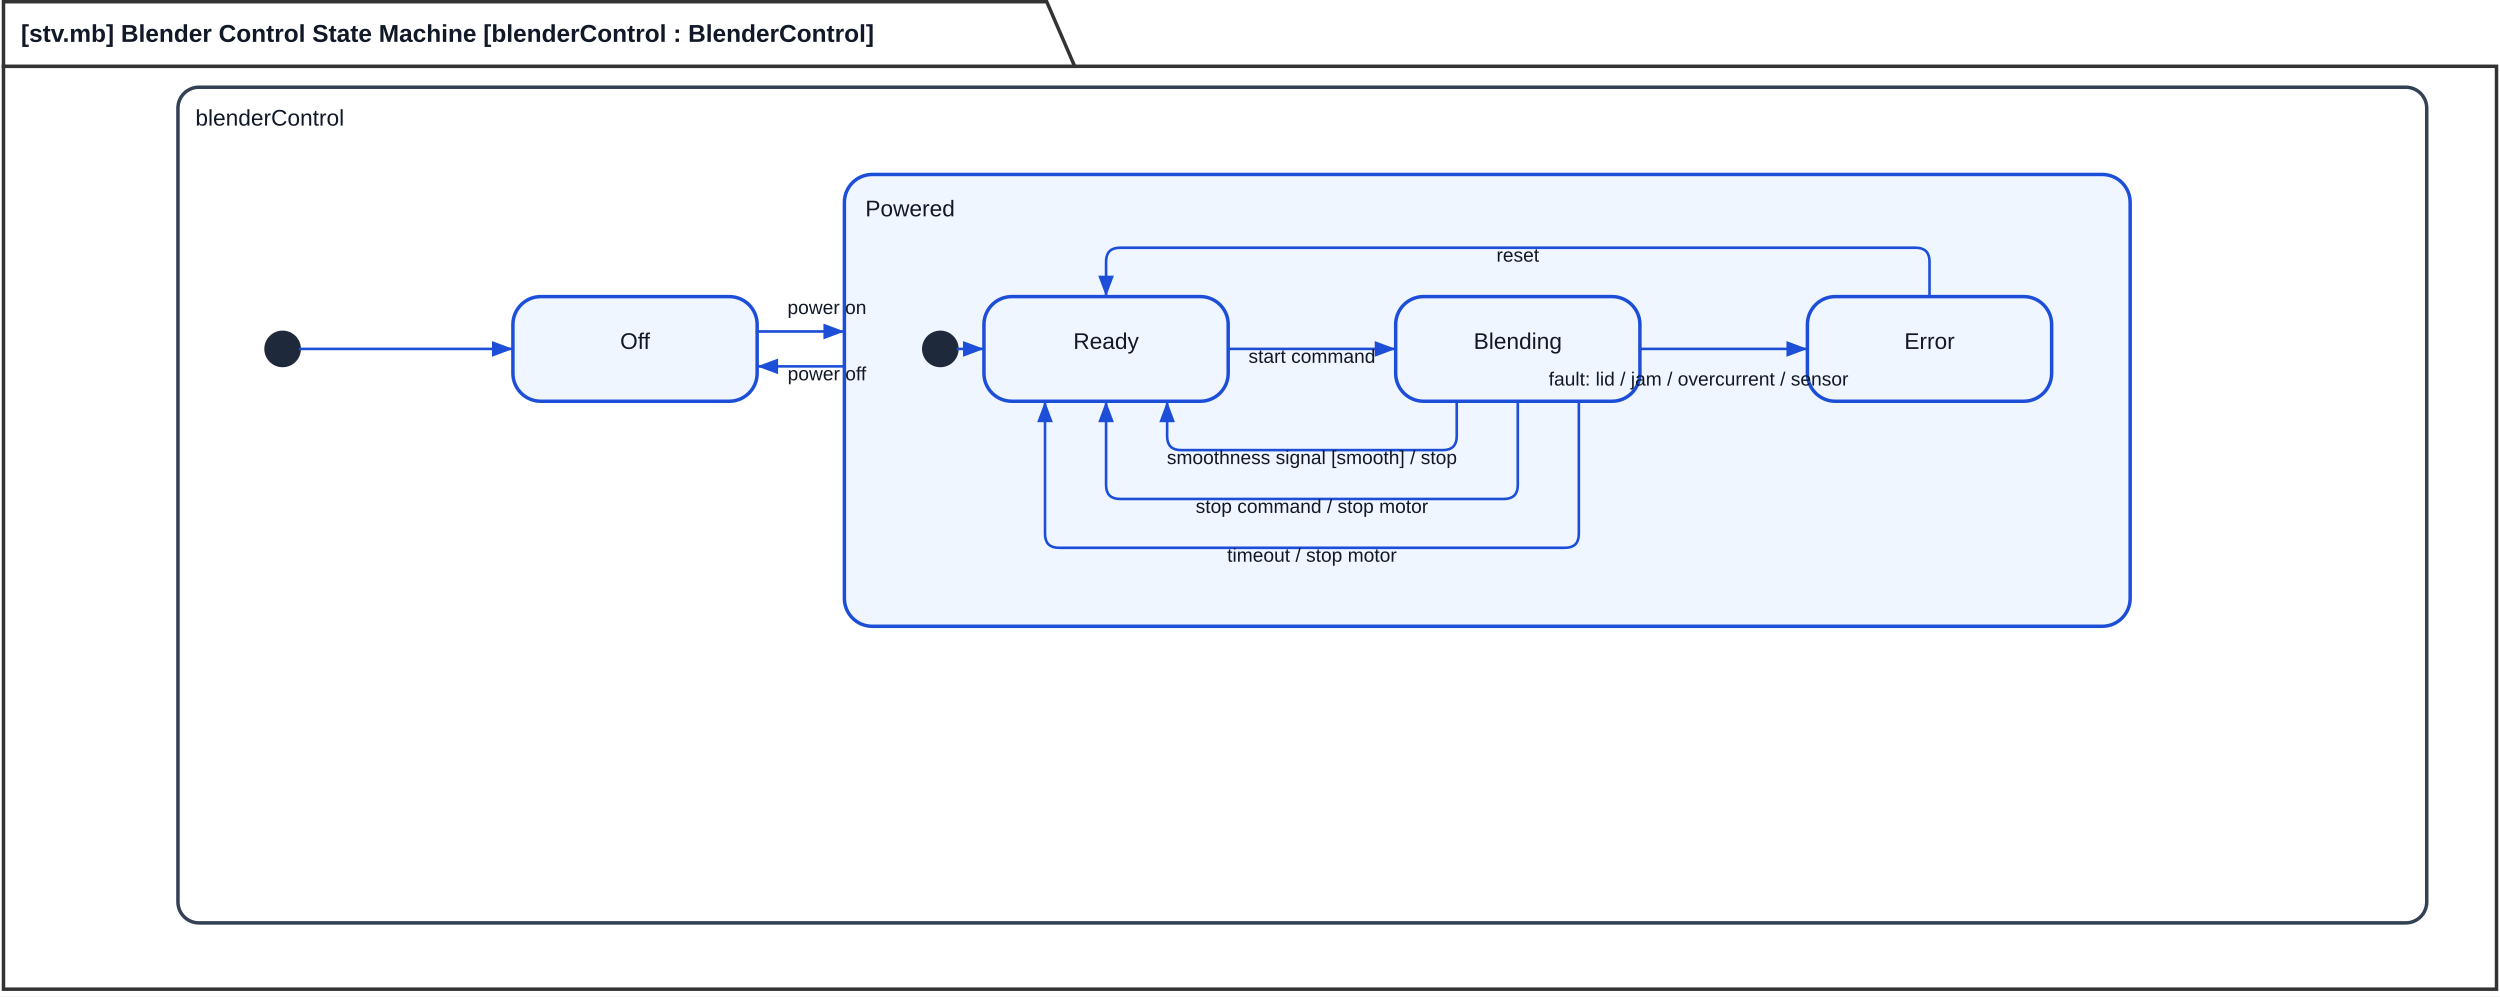
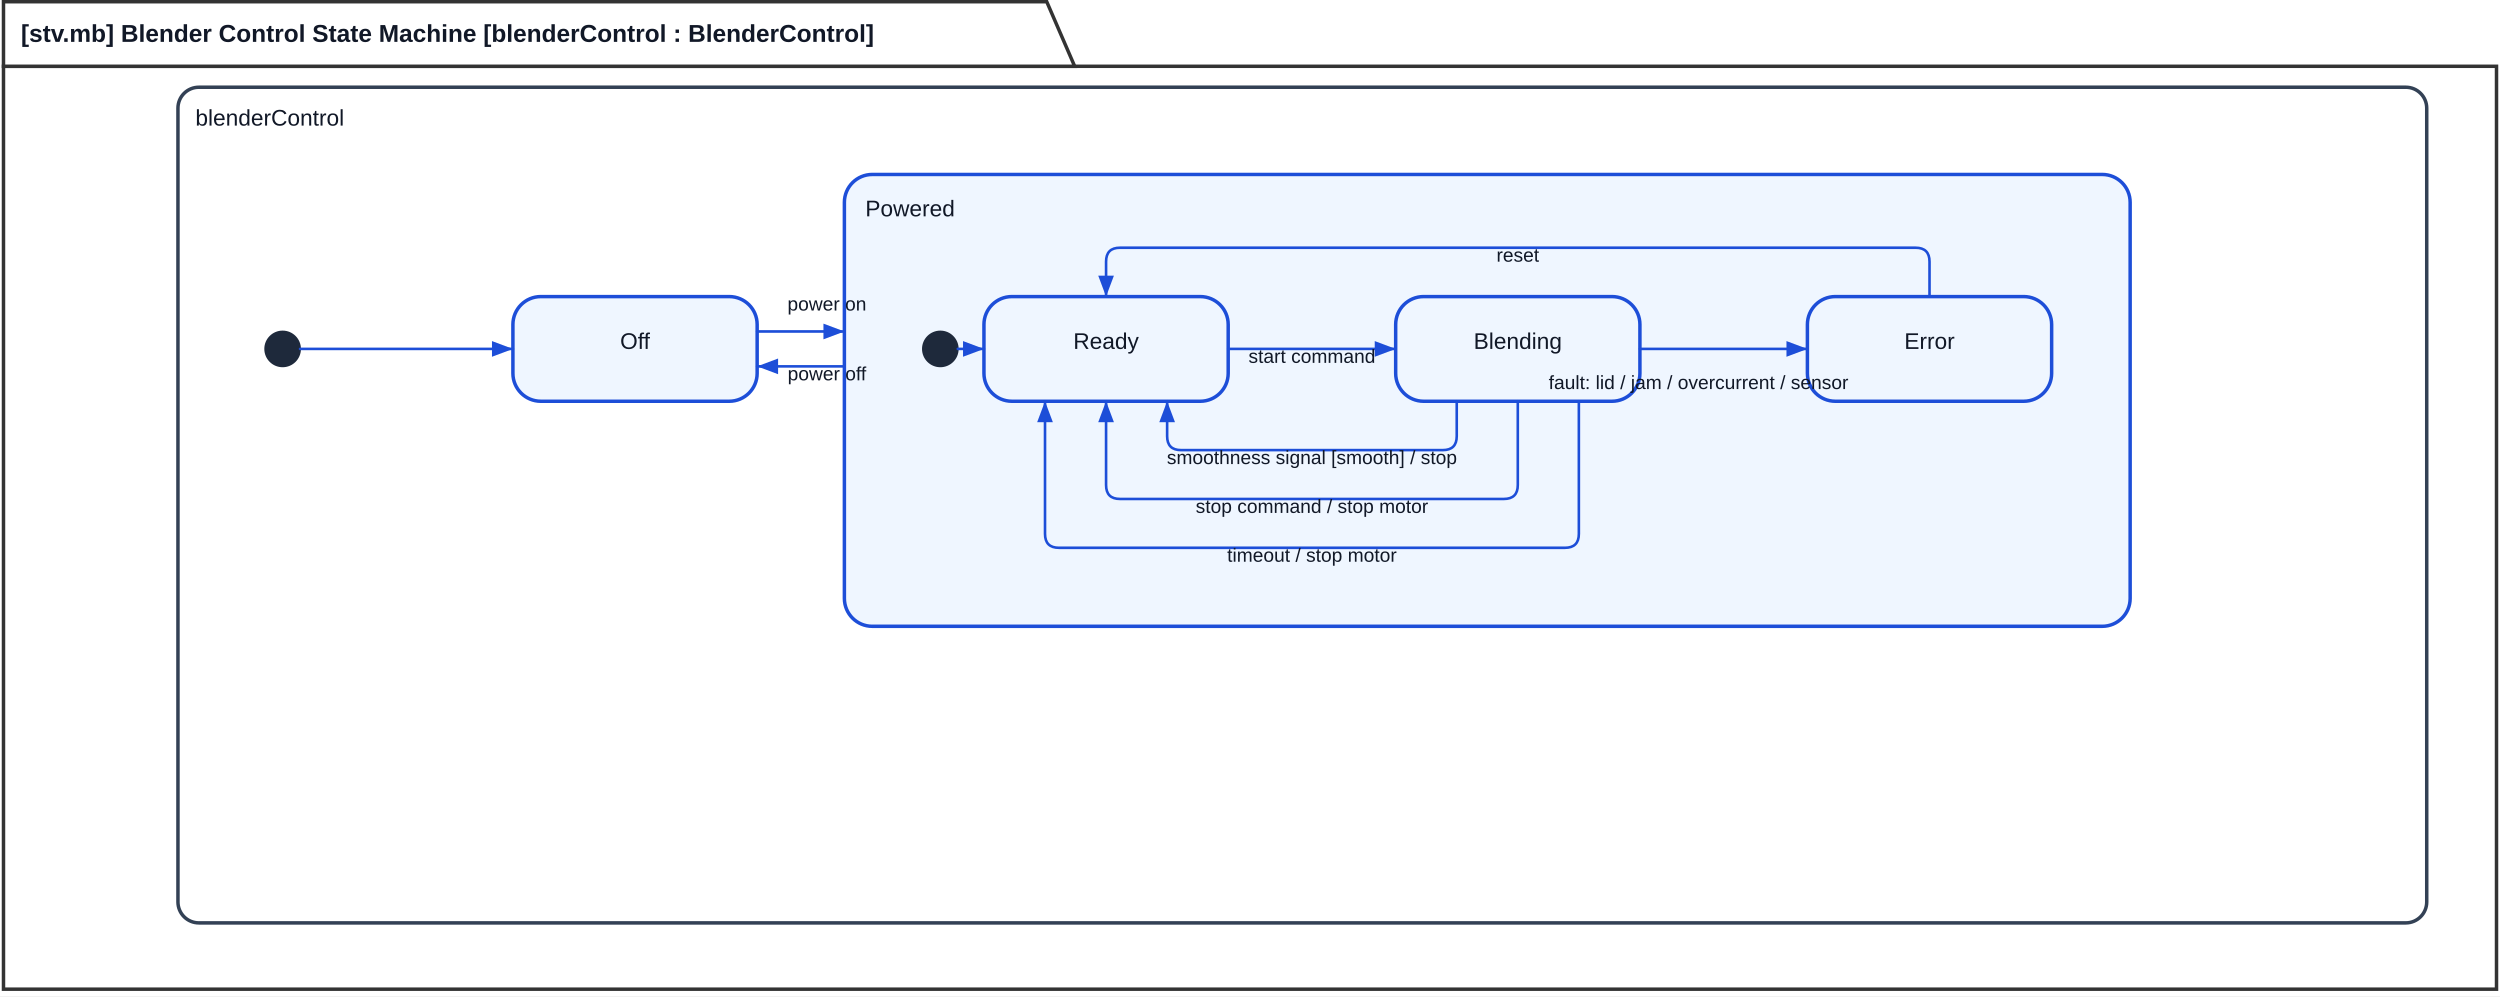
<svg xmlns="http://www.w3.org/2000/svg" width="1433" height="571" viewBox="0 0 1433 571">
  <defs>
    <style>text{font-family:Arial,Helvetica,sans-serif;fill:#111827}.label{font-size:13px}.small{font-size:11px}.header{font-size:14px;font-weight:600}</style>
    <marker id="arrow" markerWidth="8" markerHeight="6" refX="8" refY="3" orient="auto">
      <polygon points="0 0,8 3,0 6" fill="#1D4ED8" />
    </marker>
    <marker id="arrow-dark" markerWidth="8" markerHeight="6" refX="8" refY="3" orient="auto">
      <polygon points="0 0,8 3,0 6" fill="#334155" />
    </marker>
    <marker id="composition" markerWidth="12" markerHeight="12" refX="0" refY="6" orient="auto" markerUnits="strokeWidth">
      <polygon points="0 6,6 0,12 6,6 12" fill="#111827" stroke="#111827" />
    </marker>
  </defs>
  <rect x="0" y="0" width="1433" height="571" fill="#FFFFFF" />
  <rect x="2" y="38" width="1429" height="529" fill="none" stroke="#333333" stroke-width="2" />
  <path d="M 2 1 H 600 L 616 38 H 2 Z" fill="#FFFFFF" stroke="#333333" stroke-width="2" />
  <text class="header" x="12" y="24">[stv.mb] Blender Control State Machine [blenderControl : BlenderControl]</text>
  <rect x="2" y="38" width="1429" height="531" fill="none" stroke="#333333" stroke-width="0" />
  <g transform="translate(2,40)">
    <rect id="boundary" x="100" y="10" width="1289" height="479" rx="12" fill="#FFFFFF" stroke="#334155" stroke-width="2" />
    <text class="label" x="110" y="32">blenderControl</text>
    <rect id="powered" x="482" y="60" width="737" height="259" rx="16" fill="#EFF6FF" stroke="#1D4ED8" stroke-width="2" />
    <text class="label" x="494" y="84">Powered</text>
    <circle id="initial" cx="160" cy="160" r="10" fill="#1E293B" stroke="#1E293B" stroke-width="1" />
    <rect id="off" x="292" y="130" width="140" height="60" rx="16" fill="#EFF6FF" stroke="#1D4ED8" stroke-width="2" />
    <text class="label" text-anchor="middle" x="362" y="160">Off</text>
    <circle id="poweredInitial" cx="537" cy="160" r="10" fill="#1E293B" stroke="#1E293B" stroke-width="1" />
    <rect id="ready" x="562" y="130" width="140" height="60" rx="16" fill="#EFF6FF" stroke="#1D4ED8" stroke-width="2" />
    <text class="label" text-anchor="middle" x="632" y="160">Ready</text>
    <rect id="blending" x="798" y="130" width="140" height="60" rx="16" fill="#EFF6FF" stroke="#1D4ED8" stroke-width="2" />
    <text class="label" text-anchor="middle" x="868" y="160">Blending</text>
    <rect id="error" x="1034" y="130" width="140" height="60" rx="16" fill="#EFF6FF" stroke="#1D4ED8" stroke-width="2" />
    <text class="label" text-anchor="middle" x="1104" y="160">Error</text>
    <path d="M 170,160 L 292,160" fill="none" stroke="#1D4ED8" stroke-width="1.5" stroke-linejoin="round" stroke-linecap="round" marker-end="url(#arrow)" />
    <path d="M 547,160 L 562,160" fill="none" stroke="#1D4ED8" stroke-width="1.5" stroke-linejoin="round" stroke-linecap="round" marker-end="url(#arrow)" />
    <path d="M 702,160 L 798,160" fill="none" stroke="#1D4ED8" stroke-width="1.5" stroke-linejoin="round" stroke-linecap="round" marker-end="url(#arrow)" />
    <path d="M 938,160 L 1034,160" fill="none" stroke="#1D4ED8" stroke-width="1.5" stroke-linejoin="round" stroke-linecap="round" marker-end="url(#arrow)" />
    <path d="M 432,149.998 L 482,150.002" fill="none" stroke="#1D4ED8" stroke-width="1.5" stroke-linejoin="round" stroke-linecap="round" marker-end="url(#arrow)" />
    <path d="M 482,169.997 L 432,170.002" fill="none" stroke="#1D4ED8" stroke-width="1.5" stroke-linejoin="round" stroke-linecap="round" marker-end="url(#arrow)" />
    <path d="M 833,190 L 833,210 Q 833,218 825,218 L 675,218 Q 667,218 667,210 L 667,190" fill="none" stroke="#1D4ED8" stroke-width="1.5" stroke-linejoin="round" stroke-linecap="round" marker-end="url(#arrow)" />
    <path d="M 868,190 L 868,238 Q 868,246 860,246 L 640,246 Q 632,246 632,238 L 632,190" fill="none" stroke="#1D4ED8" stroke-width="1.5" stroke-linejoin="round" stroke-linecap="round" marker-end="url(#arrow)" />
    <path d="M 903,190 L 903,266 Q 903,274 895,274 L 605,274 Q 597,274 597,266 L 597,190" fill="none" stroke="#1D4ED8" stroke-width="1.5" stroke-linejoin="round" stroke-linecap="round" marker-end="url(#arrow)" />
    <path d="M 1104,130 L 1104,110 Q 1104,102 1096,102 L 640,102 Q 632,102 632,110 L 632,130" fill="none" stroke="#1D4ED8" stroke-width="1.5" stroke-linejoin="round" stroke-linecap="round" marker-end="url(#arrow)" />
    <text class="small" text-anchor="middle" x="750" y="168">start command</text>
-     <text class="small" text-anchor="middle" x="971.6" y="181">fault: lid / jam / overcurrent / sensor</text>
-     <text class="small" text-anchor="middle" x="472" y="140.002">power on</text>
+     <text class="small" text-anchor="middle" x="971.6" y="183">fault: lid / jam / overcurrent / sensor</text>
+     <text class="small" text-anchor="middle" x="472" y="138.002">power on</text>
    <text class="small" text-anchor="middle" x="472" y="177.998">power off</text>
    <text class="small" text-anchor="middle" x="750" y="226">smoothness signal [smooth] / stop</text>
    <text class="small" text-anchor="middle" x="750" y="254">stop command / stop motor</text>
    <text class="small" text-anchor="middle" x="750" y="282">timeout / stop motor</text>
    <text class="small" text-anchor="middle" x="868" y="110">reset</text>
  </g>
</svg>
